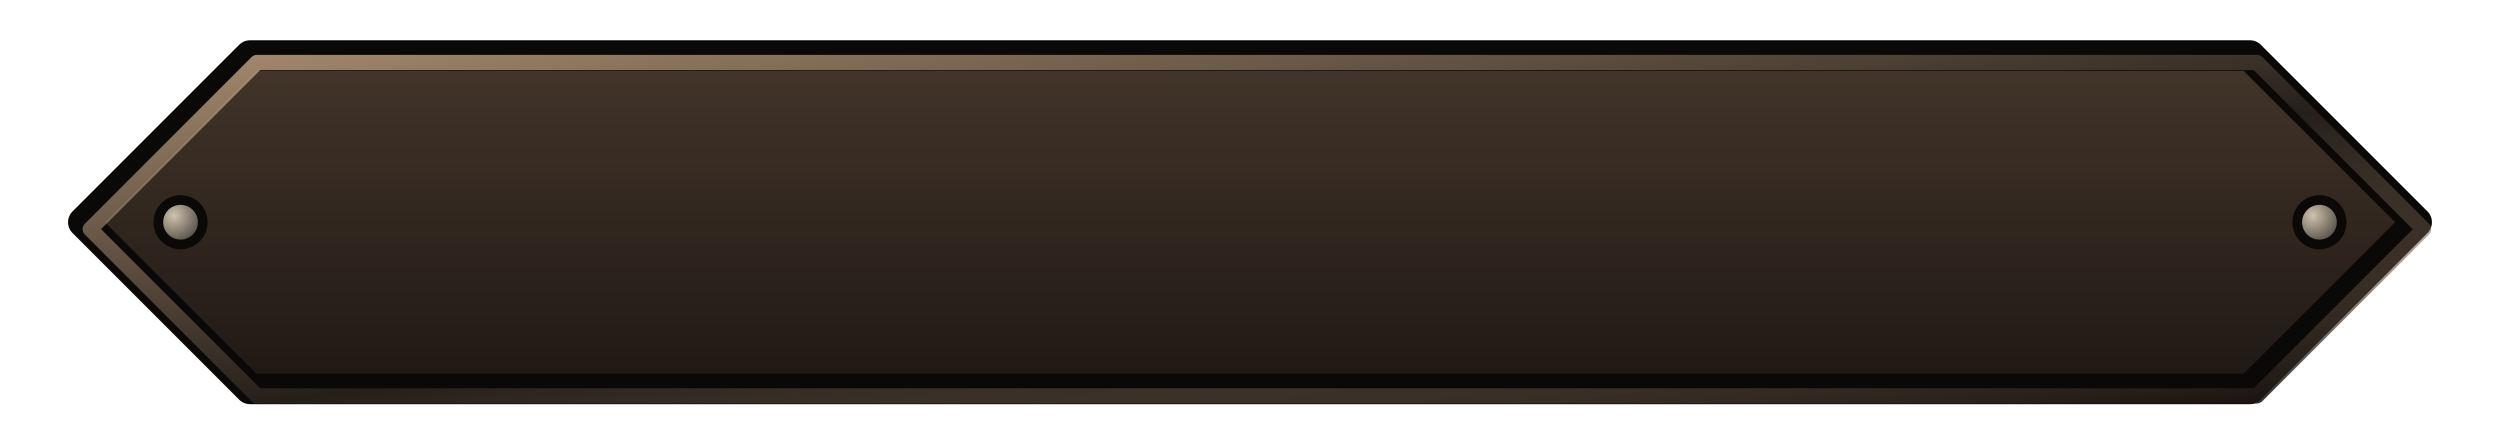
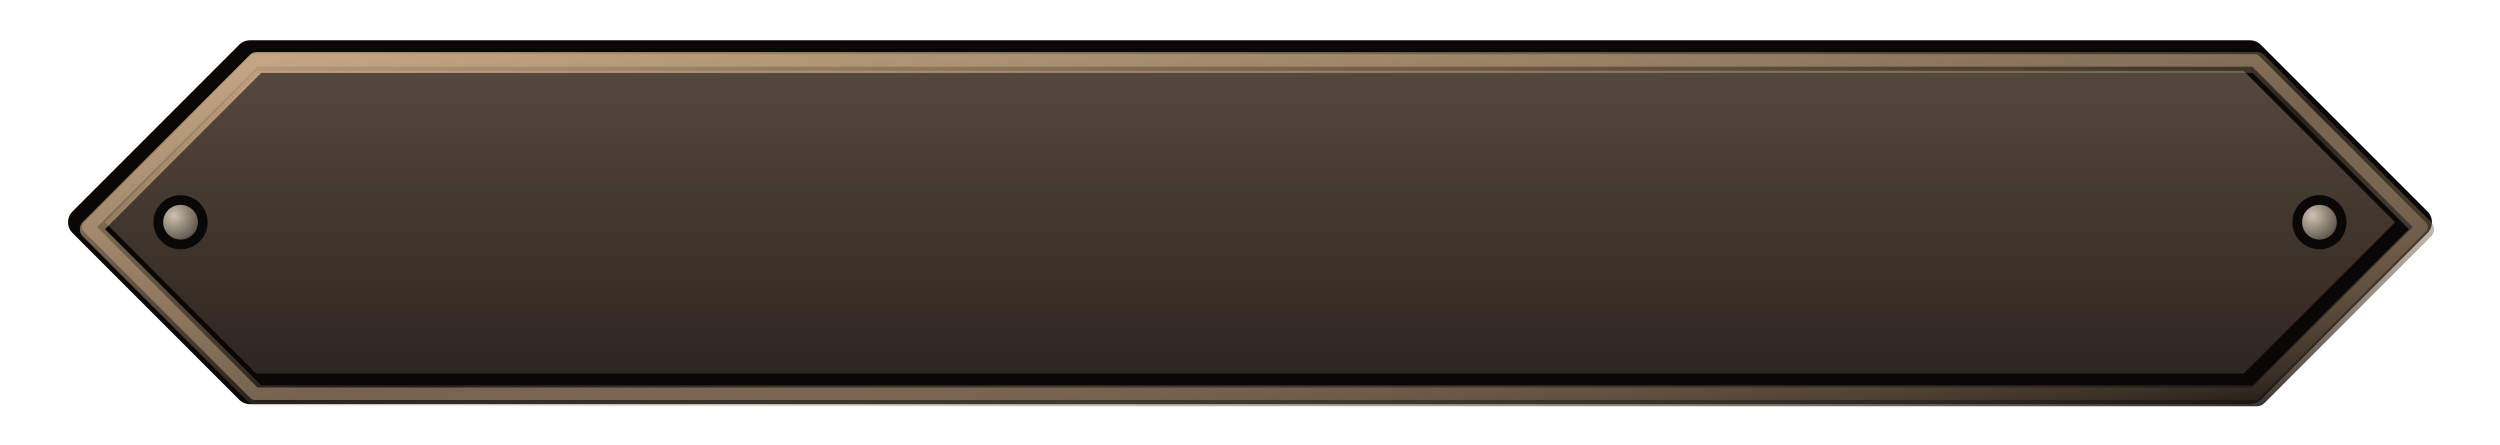
<svg xmlns="http://www.w3.org/2000/svg" viewBox="0 0 180 32" width="180" height="32">
  <defs>
    <linearGradient id="wood" x1="0" y1="0" x2="0" y2="1">
-       <stop offset="0" stop-color="#43352A" />
-       <stop offset="1" stop-color="#1F1813" />
+       <stop offset="0" stop-color="#57493D" />
+       <stop offset="1" stop-color="#2C241E" />
    </linearGradient>
    <linearGradient id="lit" x1="0" y1="0" x2="1" y2="1">
-       <stop offset="0" stop-color="#B89A7C" stop-opacity="0.9" />
-       <stop offset="0.55" stop-color="#B89A7C" stop-opacity="0.15" />
+       <stop offset="0" stop-color="#D4B38D" stop-opacity="0.9" />
+       <stop offset="0.55" stop-color="#D4B38D" stop-opacity="0.15" />
      <stop offset="1" stop-color="#130E0B" stop-opacity="0.9" />
    </linearGradient>
    <linearGradient id="cut" x1="0" y1="0" x2="1" y2="1">
      <stop offset="0" stop-color="#130E0B" stop-opacity="0.95" />
      <stop offset="0.5" stop-color="#130E0B" stop-opacity="0.3" />
-       <stop offset="1" stop-color="#B89A7C" stop-opacity="0.75" />
+       <stop offset="1" stop-color="#D4B38D" stop-opacity="0.75" />
    </linearGradient>
    <radialGradient id="iron" cx="0.35" cy="0.35" r="0.75">
      <stop offset="0" stop-color="#CFC3AE" />
      <stop offset="1" stop-color="#403933" />
    </radialGradient>
  </defs>
-   <path d="M18,4 L162,4 L174,16 L162,28 L18,28 L6,16 Z" fill="url(#wood)" stroke="#0B0908" stroke-width="2.2" stroke-linejoin="round" />
-   <path d="M18,4 L162,4 L174,16 L162,28 L18,28 L6,16 Z" fill="none" stroke="url(#lit)" stroke-width="1.1" stroke-linejoin="round" transform="translate(0.5 0.5)" />
-   <circle cx="13" cy="16" r="1.6" fill="url(#iron)" stroke="#0B0908" stroke-width="0.7" />
-   <circle cx="167" cy="16" r="1.6" fill="url(#iron)" stroke="#0B0908" stroke-width="0.7" />
+   <path d="M18,4 L162,4 L174,16 L162,28 L18,28 L6,16 Z" fill="url(#wood)" stroke="#0A0807" stroke-width="2.2" stroke-linejoin="round" />
+   <path d="M18,4 L162,4 L174,16 L162,28 L18,28 L6,16 Z" fill="none" stroke="#D4B38D" stroke-opacity="0.45" stroke-width="0.9" stroke-linejoin="round" transform="translate(0.35 0.35)" />
+   <path d="M18,4 L162,4 L174,16 L162,28 L18,28 L6,16 Z" fill="none" stroke="url(#lit)" stroke-width="1.5" stroke-linejoin="round" transform="translate(0.5 0.5)" />
+   <circle cx="13" cy="16" r="1.6" fill="url(#iron)" stroke="#0A0807" stroke-width="0.7" />
+   <circle cx="167" cy="16" r="1.6" fill="url(#iron)" stroke="#0A0807" stroke-width="0.7" />
</svg>
